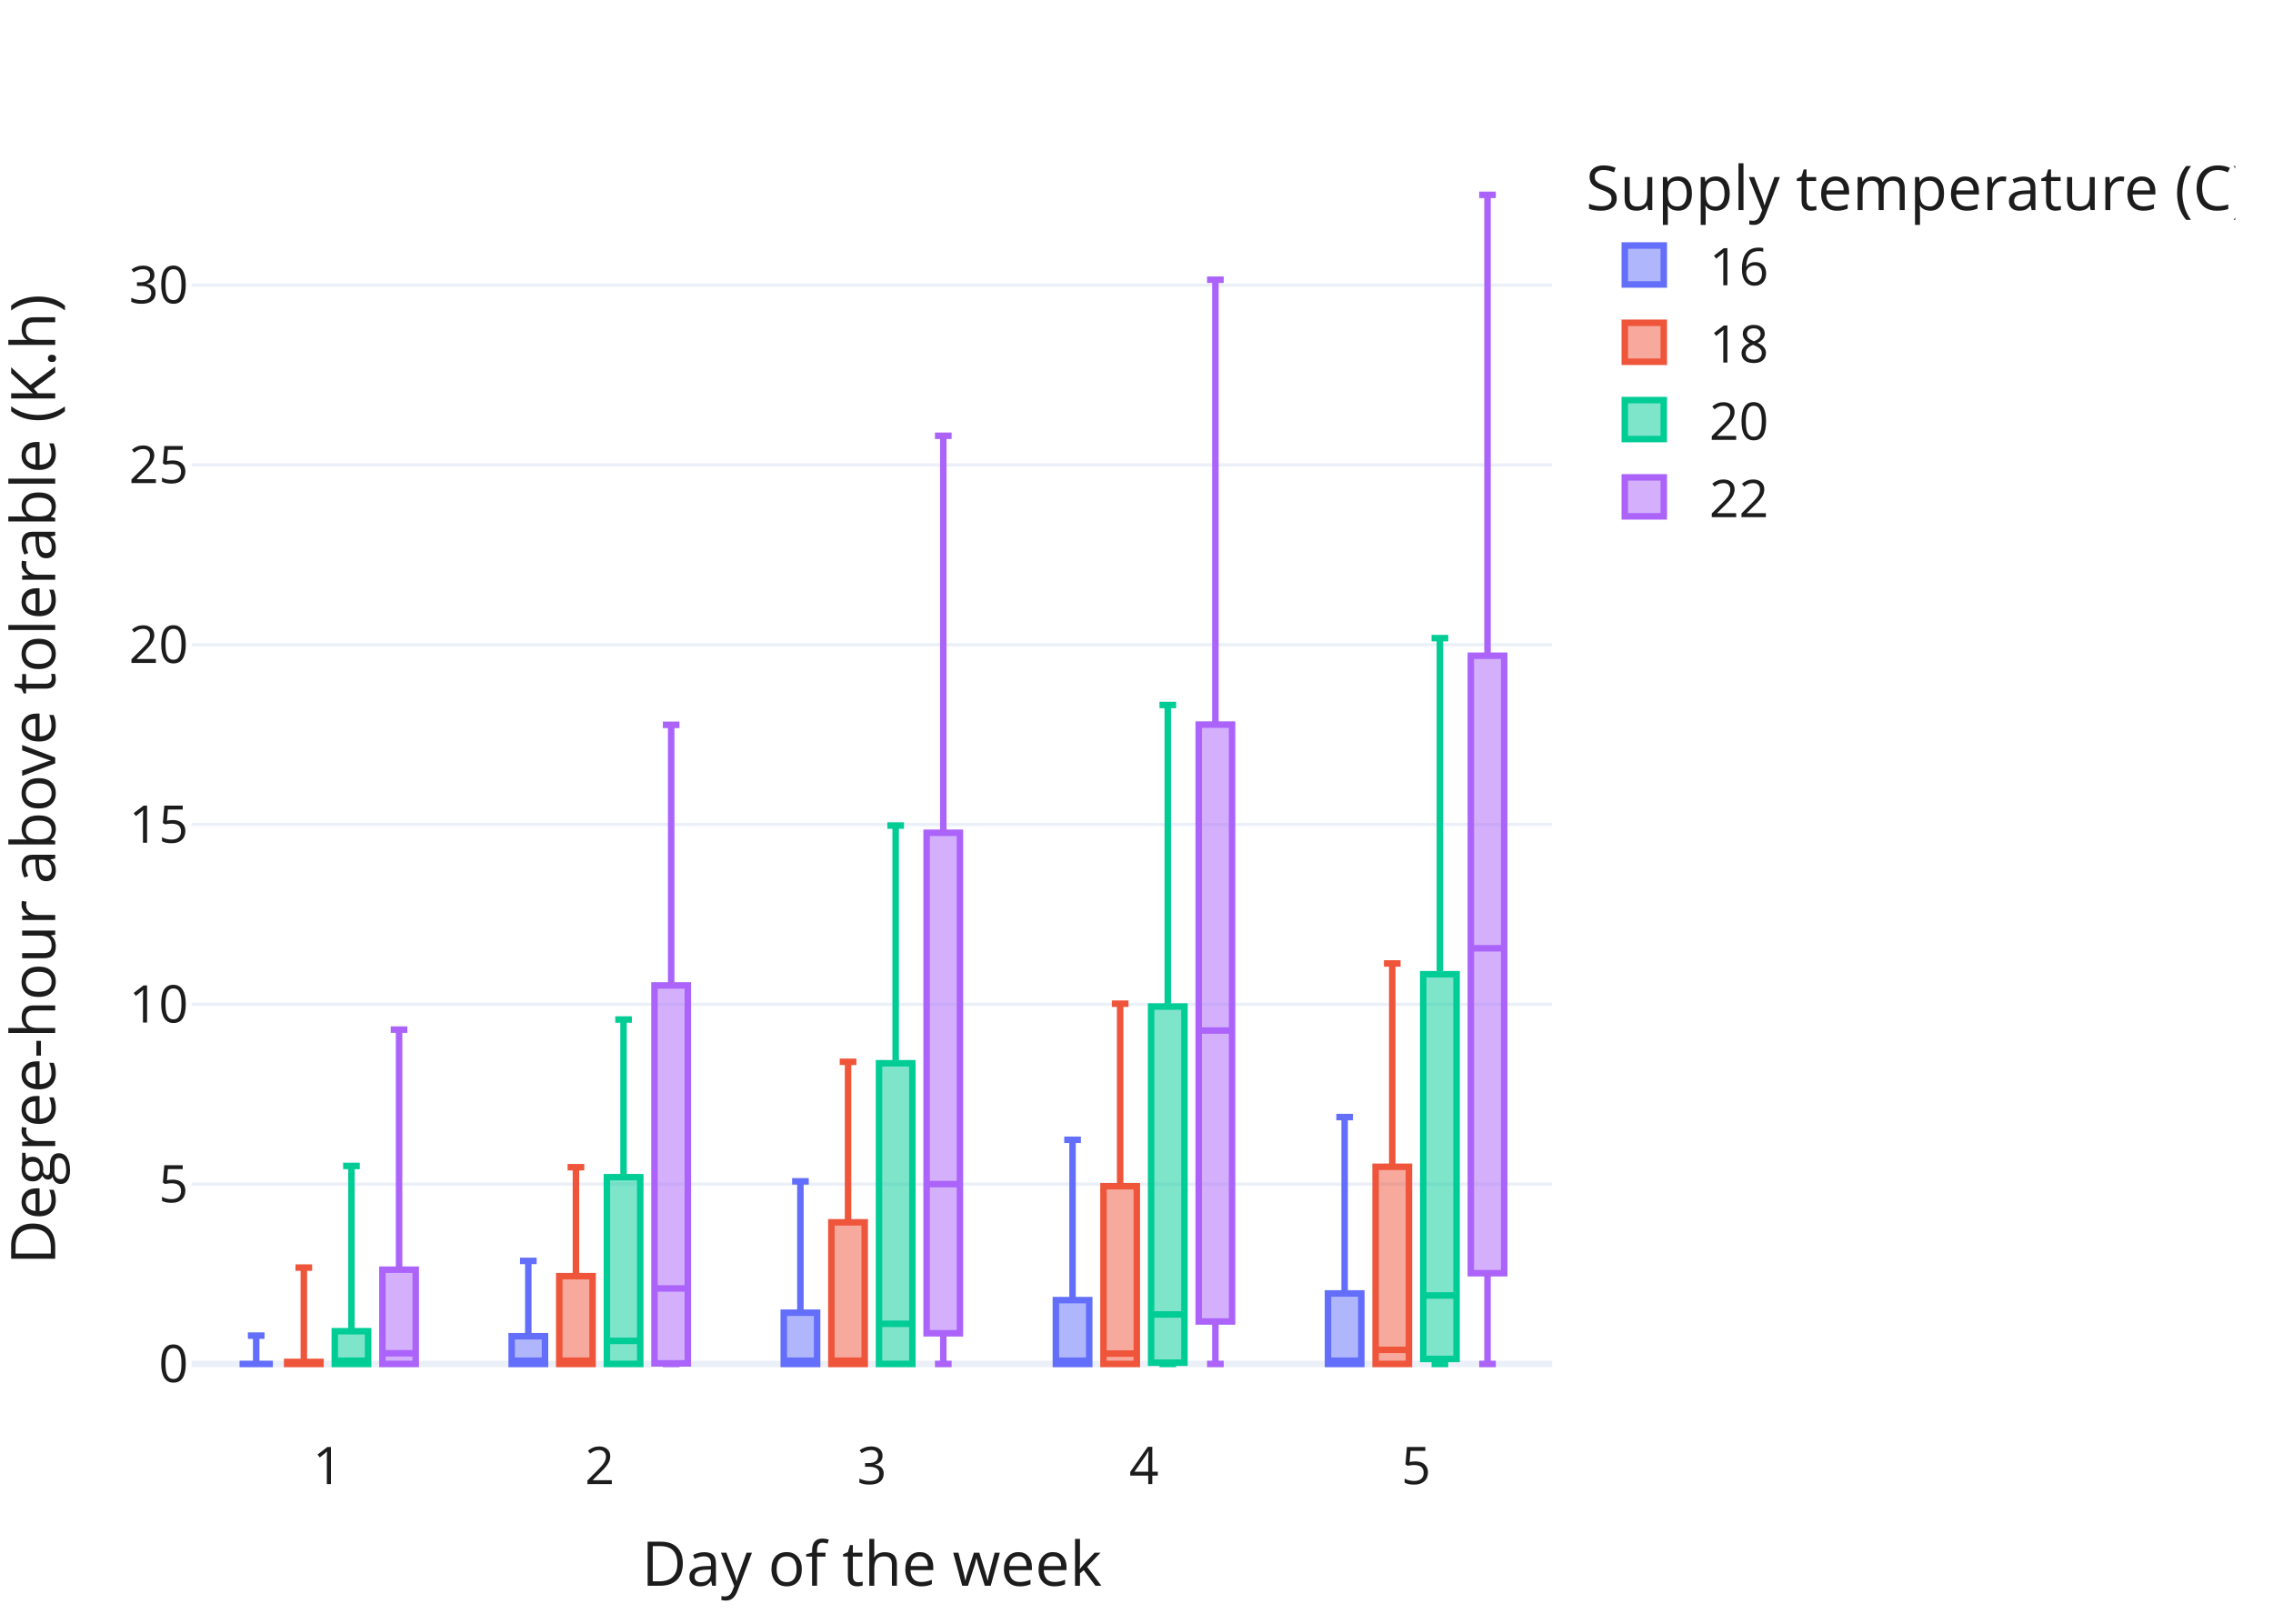
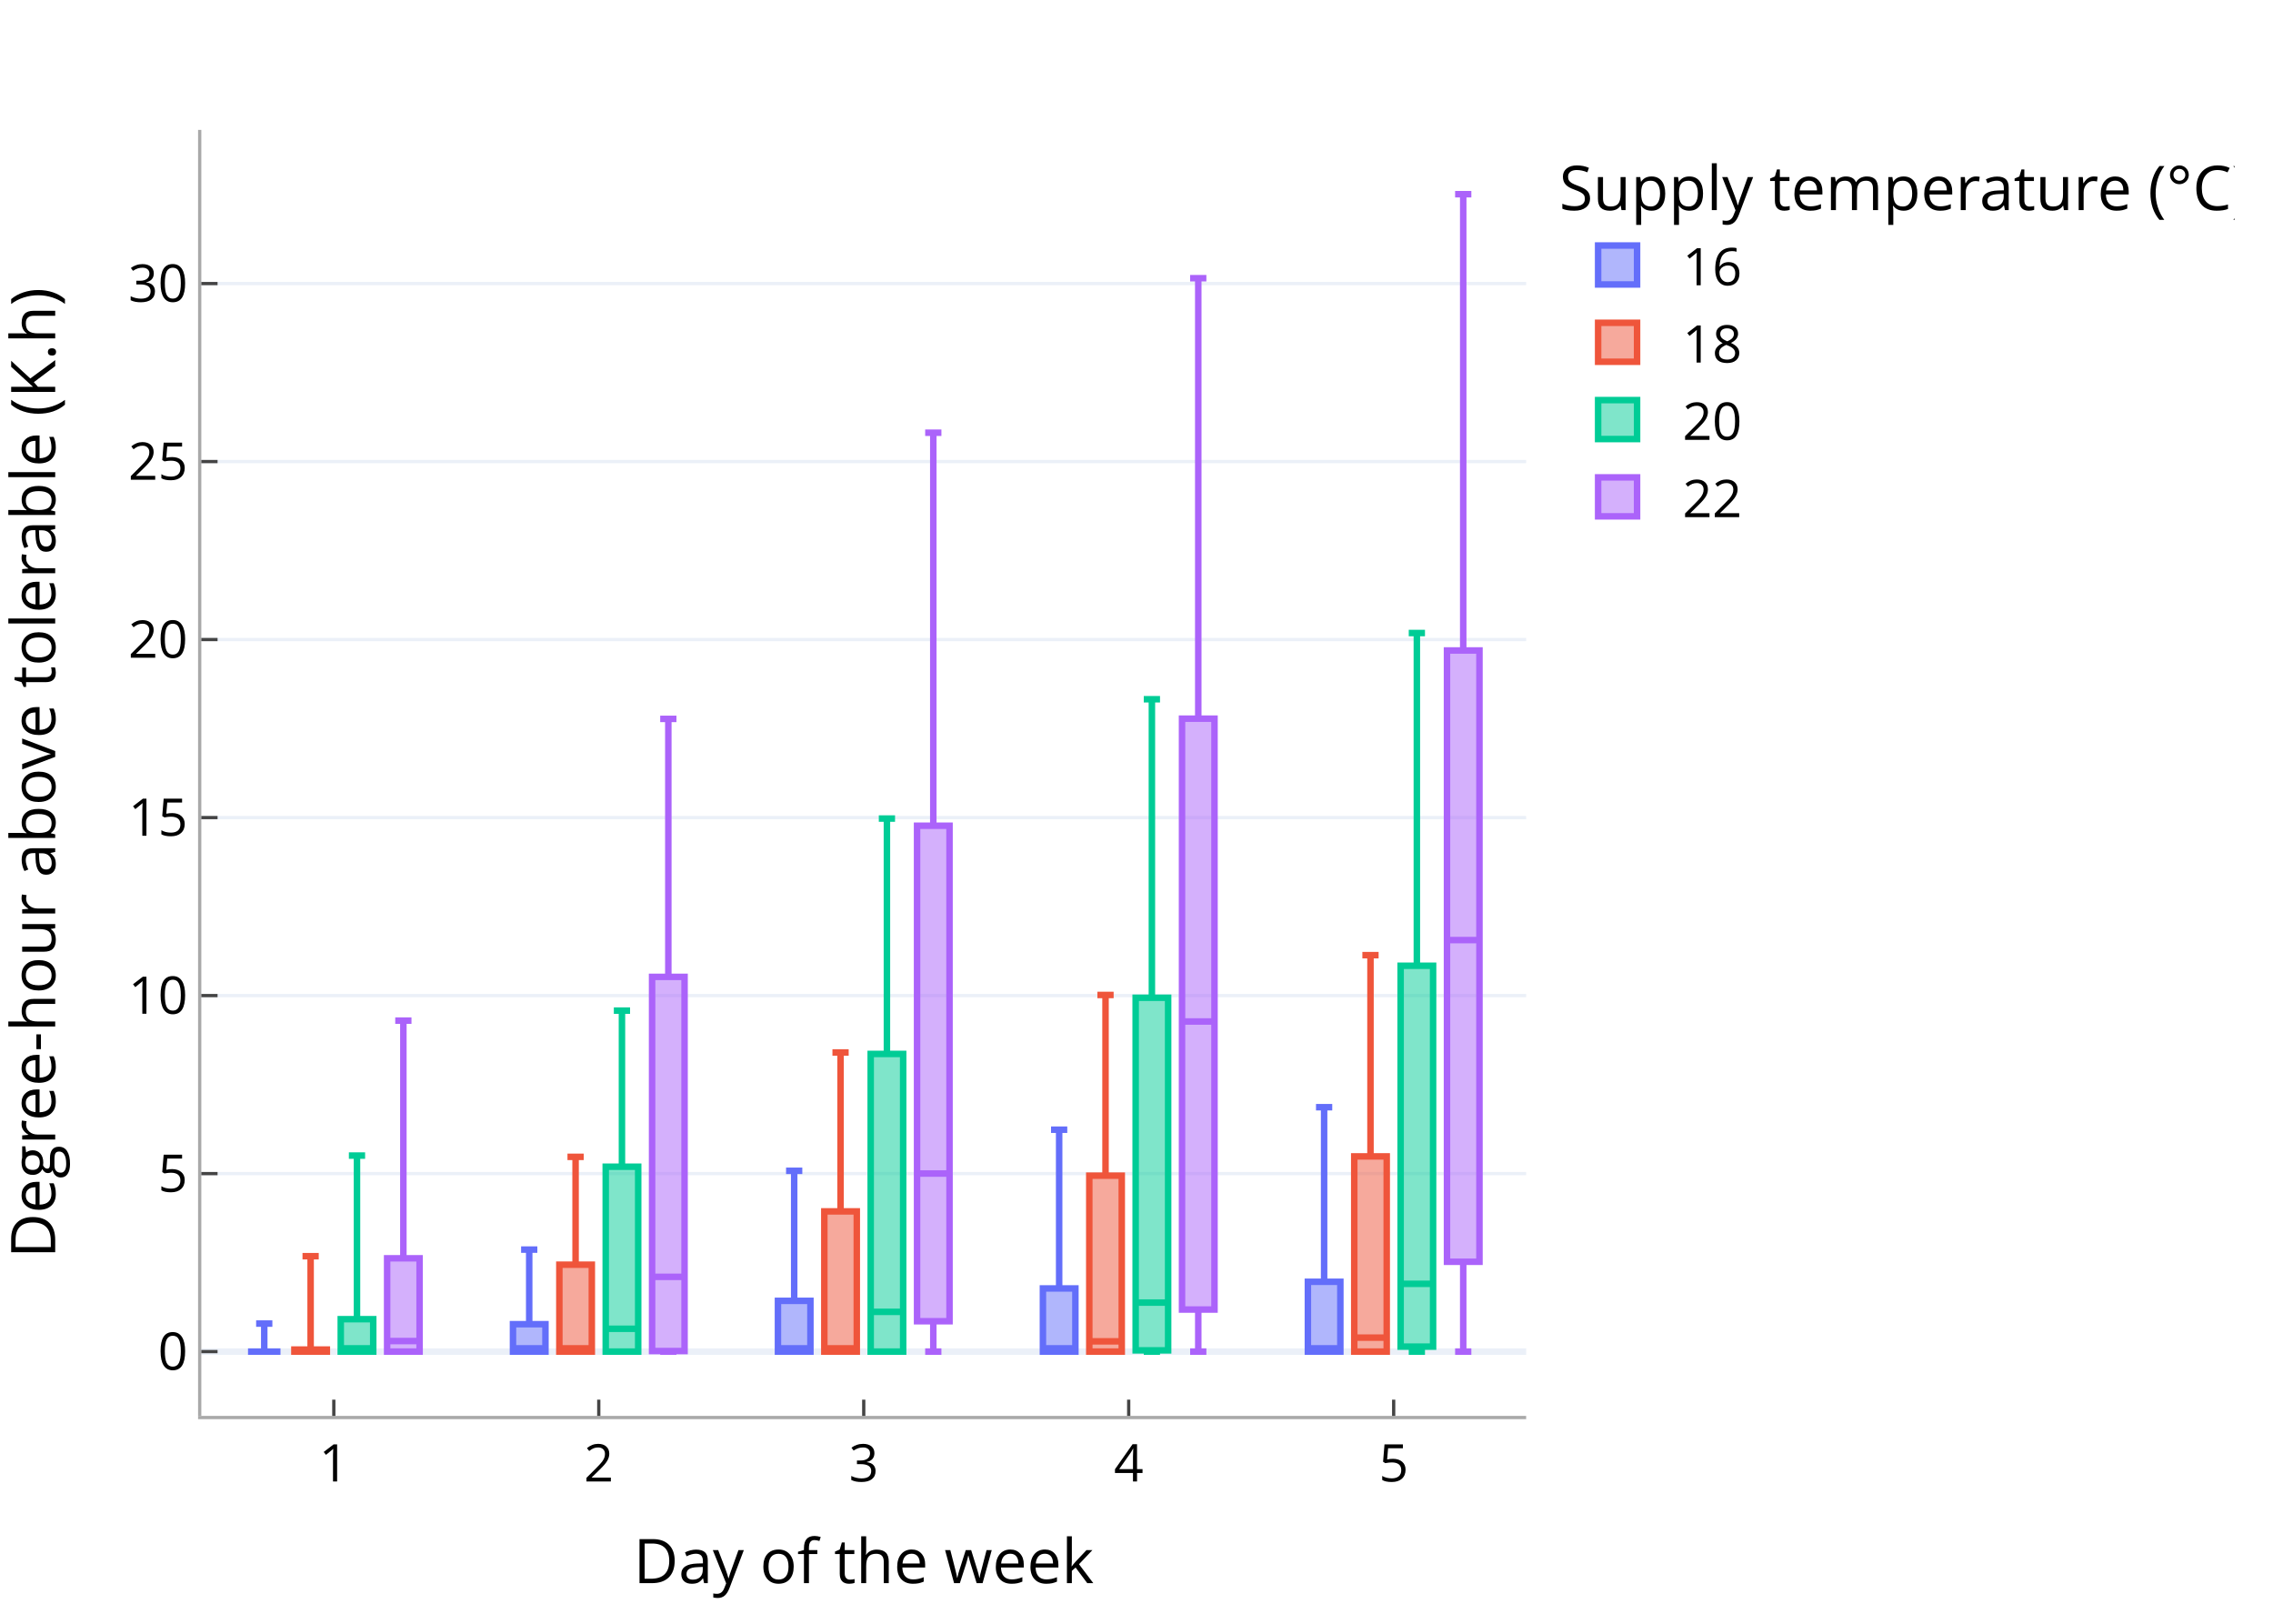
<svg xmlns="http://www.w3.org/2000/svg" class="main-svg" width="700" height="500" style="" viewBox="0 0 700 500">
  <rect x="0" y="0" width="700" height="500" style="fill: rgb(255, 255, 255); fill-opacity: 1;" />
-   <defs id="defs-55d52f">
+   <defs id="defs-8dd15c">
    <g class="clips">
-       <clipPath id="clip55d52fxyplot" class="plotclip">
-         <rect width="419" height="400" />
-       </clipPath>
-       <clipPath class="axesclip" id="clip55d52fx">
-         <rect x="59" y="0" width="419" height="500" />
-       </clipPath>
-       <clipPath class="axesclip" id="clip55d52fy">
-         <rect x="0" y="40" width="700" height="400" />
-       </clipPath>
-       <clipPath class="axesclip" id="clip55d52fxy">
-         <rect x="59" y="40" width="419" height="400" />
+       <clipPath id="clip8dd15cxyplot" class="plotclip">
+         <rect width="408" height="396" />
+       </clipPath>
+       <clipPath class="axesclip" id="clip8dd15cx">
+         <rect x="62" y="0" width="408" height="500" />
+       </clipPath>
+       <clipPath class="axesclip" id="clip8dd15cy">
+         <rect x="0" y="40" width="700" height="396" />
+       </clipPath>
+       <clipPath class="axesclip" id="clip8dd15cxy">
+         <rect x="62" y="40" width="408" height="396" />
      </clipPath>
    </g>
    <g class="gradients" />
    <g class="patterns" />
  </defs>
  <g class="bglayer" />
  <g class="layer-below">
    <g class="imagelayer" />
    <g class="shapelayer" />
  </g>
  <g class="cartesianlayer">
    <g class="subplot xy">
      <g class="layer-subplot">
        <g class="shapelayer" />
        <g class="imagelayer" />
      </g>
+       <g class="minor-gridlayer">
+         <g class="x" />
+         <g class="y" />
+       </g>
      <g class="gridlayer">
        <g class="x" />
        <g class="y">
-           <path class="ygrid crisp" transform="translate(0,364.63)" d="M59,0h419" style="stroke: rgb(235, 240, 248); stroke-opacity: 1; stroke-width: 1px;" />
-           <path class="ygrid crisp" transform="translate(0,309.26)" d="M59,0h419" style="stroke: rgb(235, 240, 248); stroke-opacity: 1; stroke-width: 1px;" />
-           <path class="ygrid crisp" transform="translate(0,253.9)" d="M59,0h419" style="stroke: rgb(235, 240, 248); stroke-opacity: 1; stroke-width: 1px;" />
-           <path class="ygrid crisp" transform="translate(0,198.53)" d="M59,0h419" style="stroke: rgb(235, 240, 248); stroke-opacity: 1; stroke-width: 1px;" />
-           <path class="ygrid crisp" transform="translate(0,143.16)" d="M59,0h419" style="stroke: rgb(235, 240, 248); stroke-opacity: 1; stroke-width: 1px;" />
-           <path class="ygrid crisp" transform="translate(0,87.79)" d="M59,0h419" style="stroke: rgb(235, 240, 248); stroke-opacity: 1; stroke-width: 1px;" />
+           <path class="ygrid crisp" transform="translate(0,361.39)" d="M62,0h408" style="stroke: rgb(235, 240, 248); stroke-opacity: 1; stroke-width: 1px;" />
+           <path class="ygrid crisp" transform="translate(0,306.57)" d="M62,0h408" style="stroke: rgb(235, 240, 248); stroke-opacity: 1; stroke-width: 1px;" />
+           <path class="ygrid crisp" transform="translate(0,251.76)" d="M62,0h408" style="stroke: rgb(235, 240, 248); stroke-opacity: 1; stroke-width: 1px;" />
+           <path class="ygrid crisp" transform="translate(0,196.94)" d="M62,0h408" style="stroke: rgb(235, 240, 248); stroke-opacity: 1; stroke-width: 1px;" />
+           <path class="ygrid crisp" transform="translate(0,142.13)" d="M62,0h408" style="stroke: rgb(235, 240, 248); stroke-opacity: 1; stroke-width: 1px;" />
+           <path class="ygrid crisp" transform="translate(0,87.32)" d="M62,0h408" style="stroke: rgb(235, 240, 248); stroke-opacity: 1; stroke-width: 1px;" />
        </g>
      </g>
      <g class="zerolinelayer">
-         <path class="yzl zl crisp" transform="translate(0,420)" d="M59,0h419" style="stroke: rgb(235, 240, 248); stroke-opacity: 1; stroke-width: 2px;" />
+         <path class="yzl zl crisp" transform="translate(0,416.2)" d="M62,0h408" style="stroke: rgb(235, 240, 248); stroke-opacity: 1; stroke-width: 2px;" />
      </g>
      <path class="xlines-below" />
      <path class="ylines-below" />
      <g class="overlines-below" />
      <g class="xaxislayer-below" />
      <g class="yaxislayer-below" />
      <g class="overaxes-below" />
-       <g class="plot" transform="translate(59,40)" clip-path="url(#clip55d52fxyplot)">
+       <g class="plot" transform="translate(62,40)" clip-path="url(#clip8dd15cxyplot)">
        <g class="boxlayer mlayer">
          <g class="trace boxes" style="opacity: 1;">
-             <path class="box" d="M14.77,380H25.04M14.77,380H25.04V380H14.77ZM19.9,380V380M19.9,380V371.28M17.34,380H22.47M17.34,371.28H22.47" style="vector-effect: non-scaling-stroke; stroke-width: 2px; stroke: rgb(99, 110, 250); stroke-opacity: 1; fill: rgb(99, 110, 250); fill-opacity: 0.5;" />
-             <path class="box" d="M98.57,379H108.84M98.57,380H108.84V371.47H98.57ZM103.7,380V380M103.7,371.47V348.27M101.14,380H106.27M101.14,348.27H106.27" style="vector-effect: non-scaling-stroke; stroke-width: 2px; stroke: rgb(99, 110, 250); stroke-opacity: 1; fill: rgb(99, 110, 250); fill-opacity: 0.5;" />
-             <path class="box" d="M182.37,379H192.64M182.37,380H192.64V364.22H182.37ZM187.5,380V380M187.5,364.22V323.77M184.94,380H190.07M184.94,323.77H190.07" style="vector-effect: non-scaling-stroke; stroke-width: 2px; stroke: rgb(99, 110, 250); stroke-opacity: 1; fill: rgb(99, 110, 250); fill-opacity: 0.5;" />
-             <path class="box" d="M266.17,379H276.44M266.17,380H276.44V360.35H266.17ZM271.3,380V380M271.3,360.35V310.98M268.74,380H273.87M268.74,310.98H273.87" style="vector-effect: non-scaling-stroke; stroke-width: 2px; stroke: rgb(99, 110, 250); stroke-opacity: 1; fill: rgb(99, 110, 250); fill-opacity: 0.5;" />
-             <path class="box" d="M349.97,379H360.24M349.97,380H360.24V358.29H349.97ZM355.1,380V380M355.1,358.29V303.98M352.54,380H357.67M352.54,303.98H357.67" style="vector-effect: non-scaling-stroke; stroke-width: 2px; stroke: rgb(99, 110, 250); stroke-opacity: 1; fill: rgb(99, 110, 250); fill-opacity: 0.5;" />
-           </g>
-           <g class="trace boxes" style="opacity: 1;">
-             <path class="box" d="M29.43,380H39.7M29.43,380H39.7V379.37H29.43ZM34.57,380V380M34.57,379.37V350.33M32,380H37.13M32,350.33H37.13" style="vector-effect: non-scaling-stroke; stroke-width: 2px; stroke: rgb(239, 85, 59); stroke-opacity: 1; fill: rgb(239, 85, 59); fill-opacity: 0.5;" />
-             <path class="box" d="M113.23,379H123.5M113.23,380H123.5V352.97H113.23ZM118.37,380V380M118.37,352.97V319.42M115.8,380H120.93M115.8,319.42H120.93" style="vector-effect: non-scaling-stroke; stroke-width: 2px; stroke: rgb(239, 85, 59); stroke-opacity: 1; fill: rgb(239, 85, 59); fill-opacity: 0.5;" />
-             <path class="box" d="M197.03,379H207.3M197.03,380H207.3V336.39H197.03ZM202.17,380V380M202.17,336.39V286.96M199.6,380H204.73M199.6,286.96H204.73" style="vector-effect: non-scaling-stroke; stroke-width: 2px; stroke: rgb(239, 85, 59); stroke-opacity: 1; fill: rgb(239, 85, 59); fill-opacity: 0.5;" />
-             <path class="box" d="M280.83,376.81H291.1M280.83,380H291.1V325.27H280.83ZM285.97,380V380M285.97,325.27V269.07M283.4,380H288.53M283.4,269.07H288.53" style="vector-effect: non-scaling-stroke; stroke-width: 2px; stroke: rgb(239, 85, 59); stroke-opacity: 1; fill: rgb(239, 85, 59); fill-opacity: 0.5;" />
-             <path class="box" d="M364.63,375.66H374.9M364.63,380H374.9V319.29H364.63ZM369.77,380V380M369.77,319.29V256.68M367.2,380H372.33M367.2,256.68H372.33" style="vector-effect: non-scaling-stroke; stroke-width: 2px; stroke: rgb(239, 85, 59); stroke-opacity: 1; fill: rgb(239, 85, 59); fill-opacity: 0.5;" />
-           </g>
-           <g class="trace boxes" style="opacity: 1;">
-             <path class="box" d="M44.1,379H54.37M44.1,380H54.37V369.92H44.1ZM49.23,380V380M49.23,369.92V319.03M46.67,380H51.8M46.67,319.03H51.8" style="vector-effect: non-scaling-stroke; stroke-width: 2px; stroke: rgb(0, 204, 150); stroke-opacity: 1; fill: rgb(0, 204, 150); fill-opacity: 0.5;" />
-             <path class="box" d="M127.9,372.9H138.17M127.9,380H138.17V322.49H127.9ZM133.03,380V380M133.03,322.49V273.94M130.47,380H135.6M130.47,273.94H135.6" style="vector-effect: non-scaling-stroke; stroke-width: 2px; stroke: rgb(0, 204, 150); stroke-opacity: 1; fill: rgb(0, 204, 150); fill-opacity: 0.5;" />
-             <path class="box" d="M211.7,367.64H221.97M211.7,380H221.97V287.41H211.7ZM216.83,380V380M216.83,287.41V214.21M214.27,380H219.4M214.27,214.21H219.4" style="vector-effect: non-scaling-stroke; stroke-width: 2px; stroke: rgb(0, 204, 150); stroke-opacity: 1; fill: rgb(0, 204, 150); fill-opacity: 0.5;" />
-             <path class="box" d="M295.5,364.76H305.77M295.5,379.62H305.77V269.94H295.5ZM300.63,379.62V380M300.63,269.94V177.09M298.07,380H303.2M298.07,177.09H303.2" style="vector-effect: non-scaling-stroke; stroke-width: 2px; stroke: rgb(0, 204, 150); stroke-opacity: 1; fill: rgb(0, 204, 150); fill-opacity: 0.5;" />
-             <path class="box" d="M379.3,358.92H389.57M379.3,378.46H389.57V259.99H379.3ZM384.43,378.46V380M384.43,259.99V156.5M381.87,380H387M381.87,156.5H387" style="vector-effect: non-scaling-stroke; stroke-width: 2px; stroke: rgb(0, 204, 150); stroke-opacity: 1; fill: rgb(0, 204, 150); fill-opacity: 0.5;" />
-           </g>
-           <g class="trace boxes" style="opacity: 1;">
-             <path class="box" d="M58.76,376.72H69.03M58.76,380H69.03V350.98H58.76ZM63.9,380V380M63.9,350.98V277.05M61.33,380H66.46M61.33,277.05H66.46" style="vector-effect: non-scaling-stroke; stroke-width: 2px; stroke: rgb(171, 99, 250); stroke-opacity: 1; fill: rgb(171, 99, 250); fill-opacity: 0.5;" />
-             <path class="box" d="M142.56,356.75H152.83M142.56,379.83H152.83V263.45H142.56ZM147.7,379.83V380M147.7,263.45V183.2M145.13,380H150.26M145.13,183.2H150.26" style="vector-effect: non-scaling-stroke; stroke-width: 2px; stroke: rgb(171, 99, 250); stroke-opacity: 1; fill: rgb(171, 99, 250); fill-opacity: 0.5;" />
-             <path class="box" d="M226.36,324.62H236.63M226.36,370.56H236.63V216.44H226.36ZM231.5,370.56V380M231.5,216.44V94.19M228.93,380H234.06M228.93,94.19H234.06" style="vector-effect: non-scaling-stroke; stroke-width: 2px; stroke: rgb(171, 99, 250); stroke-opacity: 1; fill: rgb(171, 99, 250); fill-opacity: 0.5;" />
-             <path class="box" d="M310.16,277.33H320.43M310.16,366.92H320.43V183.13H310.16ZM315.3,366.92V380M315.3,183.13V46.13M312.73,380H317.86M312.73,46.13H317.86" style="vector-effect: non-scaling-stroke; stroke-width: 2px; stroke: rgb(171, 99, 250); stroke-opacity: 1; fill: rgb(171, 99, 250); fill-opacity: 0.5;" />
-             <path class="box" d="M393.96,252H404.23M393.96,352.06H404.23V161.92H393.96ZM399.1,352.06V380M399.1,161.92V20M396.53,380H401.66M396.53,20H401.66" style="vector-effect: non-scaling-stroke; stroke-width: 2px; stroke: rgb(171, 99, 250); stroke-opacity: 1; fill: rgb(171, 99, 250); fill-opacity: 0.5;" />
+             <path class="box" d="M14.38,376.2H24.38M14.38,376.2H24.38V376.2H14.38ZM19.38,376.2V376.2M19.38,376.2V367.57M16.88,376.2H21.88M16.88,367.57H21.88" style="vector-effect: non-scaling-stroke; stroke-width: 2px; stroke: rgb(99, 110, 250); stroke-opacity: 1; fill: rgb(99, 110, 250); fill-opacity: 0.5;" />
+             <path class="box" d="M95.98,375.2H105.98M95.98,376.2H105.98V367.76H95.98ZM100.98,376.2V376.2M100.98,367.76V344.79M98.48,376.2H103.48M98.48,344.79H103.48" style="vector-effect: non-scaling-stroke; stroke-width: 2px; stroke: rgb(99, 110, 250); stroke-opacity: 1; fill: rgb(99, 110, 250); fill-opacity: 0.5;" />
+             <path class="box" d="M177.58,375.2H187.58M177.58,376.2H187.58V360.57H177.58ZM182.58,376.2V376.2M182.58,360.57V320.53M180.08,376.2H185.08M180.08,320.53H185.08" style="vector-effect: non-scaling-stroke; stroke-width: 2px; stroke: rgb(99, 110, 250); stroke-opacity: 1; fill: rgb(99, 110, 250); fill-opacity: 0.5;" />
+             <path class="box" d="M259.18,375.2H269.18M259.18,376.2H269.18V356.75H259.18ZM264.18,376.2V376.2M264.18,356.75V307.87M261.68,376.2H266.68M261.68,307.87H266.68" style="vector-effect: non-scaling-stroke; stroke-width: 2px; stroke: rgb(99, 110, 250); stroke-opacity: 1; fill: rgb(99, 110, 250); fill-opacity: 0.5;" />
+             <path class="box" d="M340.78,375.2H350.78M340.78,376.2H350.78V354.7H340.78ZM345.78,376.2V376.2M345.78,354.7V300.94M343.28,376.2H348.28M343.28,300.94H348.28" style="vector-effect: non-scaling-stroke; stroke-width: 2px; stroke: rgb(99, 110, 250); stroke-opacity: 1; fill: rgb(99, 110, 250); fill-opacity: 0.5;" />
+           </g>
+           <g class="trace boxes" style="opacity: 1;">
+             <path class="box" d="M28.66,376.2H38.66M28.66,376.2H38.66V375.57H28.66ZM33.66,376.2V376.2M33.66,375.57V346.82M31.16,376.2H36.16M31.16,346.82H36.16" style="vector-effect: non-scaling-stroke; stroke-width: 2px; stroke: rgb(239, 85, 59); stroke-opacity: 1; fill: rgb(239, 85, 59); fill-opacity: 0.5;" />
+             <path class="box" d="M110.26,375.2H120.26M110.26,376.2H120.26V349.44H110.26ZM115.26,376.2V376.2M115.26,349.44V316.23M112.76,376.2H117.76M112.76,316.23H117.76" style="vector-effect: non-scaling-stroke; stroke-width: 2px; stroke: rgb(239, 85, 59); stroke-opacity: 1; fill: rgb(239, 85, 59); fill-opacity: 0.5;" />
+             <path class="box" d="M191.86,375.2H201.86M191.86,376.2H201.86V333.02H191.86ZM196.86,376.2V376.2M196.86,333.02V284.09M194.36,376.2H199.36M194.36,284.09H199.36" style="vector-effect: non-scaling-stroke; stroke-width: 2px; stroke: rgb(239, 85, 59); stroke-opacity: 1; fill: rgb(239, 85, 59); fill-opacity: 0.5;" />
+             <path class="box" d="M273.46,373.04H283.46M273.46,376.2H283.46V322.02H273.46ZM278.46,376.2V376.2M278.46,322.02V266.38M275.96,376.2H280.96M275.96,266.38H280.96" style="vector-effect: non-scaling-stroke; stroke-width: 2px; stroke: rgb(239, 85, 59); stroke-opacity: 1; fill: rgb(239, 85, 59); fill-opacity: 0.5;" />
+             <path class="box" d="M355.06,371.9H365.06M355.06,376.2H365.06V316.09H355.06ZM360.06,376.2V376.2M360.06,316.09V254.12M357.56,376.2H362.56M357.56,254.12H362.56" style="vector-effect: non-scaling-stroke; stroke-width: 2px; stroke: rgb(239, 85, 59); stroke-opacity: 1; fill: rgb(239, 85, 59); fill-opacity: 0.5;" />
+           </g>
+           <g class="trace boxes" style="opacity: 1;">
+             <path class="box" d="M42.94,375.2H52.94M42.94,376.2H52.94V366.22H42.94ZM47.94,376.2V376.2M47.94,366.22V315.84M45.44,376.2H50.44M45.44,315.84H50.44" style="vector-effect: non-scaling-stroke; stroke-width: 2px; stroke: rgb(0, 204, 150); stroke-opacity: 1; fill: rgb(0, 204, 150); fill-opacity: 0.5;" />
+             <path class="box" d="M124.54,369.17H134.54M124.54,376.2H134.54V319.27H124.54ZM129.54,376.2V376.2M129.54,319.27V271.2M127.04,376.2H132.04M127.04,271.2H132.04" style="vector-effect: non-scaling-stroke; stroke-width: 2px; stroke: rgb(0, 204, 150); stroke-opacity: 1; fill: rgb(0, 204, 150); fill-opacity: 0.5;" />
+             <path class="box" d="M206.14,363.96H216.14M206.14,376.2H216.14V284.54H206.14ZM211.14,376.2V376.2M211.14,284.54V212.06M208.64,376.2H213.64M208.64,212.06H213.64" style="vector-effect: non-scaling-stroke; stroke-width: 2px; stroke: rgb(0, 204, 150); stroke-opacity: 1; fill: rgb(0, 204, 150); fill-opacity: 0.5;" />
+             <path class="box" d="M287.74,361.11H297.74M287.74,375.82H297.74V267.24H287.74ZM292.74,375.82V376.2M292.74,267.24V175.32M290.24,376.2H295.24M290.24,175.32H295.24" style="vector-effect: non-scaling-stroke; stroke-width: 2px; stroke: rgb(0, 204, 150); stroke-opacity: 1; fill: rgb(0, 204, 150); fill-opacity: 0.5;" />
+             <path class="box" d="M369.34,355.33H379.34M369.34,374.67H379.34V257.39H369.34ZM374.34,374.67V376.2M374.34,257.39V154.93M371.84,376.2H376.84M371.84,154.93H376.84" style="vector-effect: non-scaling-stroke; stroke-width: 2px; stroke: rgb(0, 204, 150); stroke-opacity: 1; fill: rgb(0, 204, 150); fill-opacity: 0.5;" />
+           </g>
+           <g class="trace boxes" style="opacity: 1;">
+             <path class="box" d="M57.22,372.95H67.22M57.22,376.2H67.22V347.47H57.22ZM62.22,376.2V376.2M62.22,347.47V274.28M59.72,376.2H64.72M59.72,274.28H64.72" style="vector-effect: non-scaling-stroke; stroke-width: 2px; stroke: rgb(171, 99, 250); stroke-opacity: 1; fill: rgb(171, 99, 250); fill-opacity: 0.5;" />
+             <path class="box" d="M138.82,353.18H148.82M138.82,376.03H148.82V260.81H138.82ZM143.82,376.03V376.2M143.82,260.81V181.37M141.32,376.2H146.32M141.32,181.37H146.32" style="vector-effect: non-scaling-stroke; stroke-width: 2px; stroke: rgb(171, 99, 250); stroke-opacity: 1; fill: rgb(171, 99, 250); fill-opacity: 0.5;" />
+             <path class="box" d="M220.42,321.37H230.42M220.42,366.85H230.42V214.27H220.42ZM225.42,366.85V376.2M225.42,214.27V93.25M222.92,376.2H227.92M222.92,93.25H227.92" style="vector-effect: non-scaling-stroke; stroke-width: 2px; stroke: rgb(171, 99, 250); stroke-opacity: 1; fill: rgb(171, 99, 250); fill-opacity: 0.5;" />
+             <path class="box" d="M302.02,274.55H312.02M302.02,363.25H312.02V181.3H302.02ZM307.02,363.25V376.2M307.02,181.3V45.67M304.52,376.2H309.52M304.52,45.67H309.52" style="vector-effect: non-scaling-stroke; stroke-width: 2px; stroke: rgb(171, 99, 250); stroke-opacity: 1; fill: rgb(171, 99, 250); fill-opacity: 0.5;" />
+             <path class="box" d="M383.62,249.48H393.62M383.62,348.54H393.62V160.3H383.62ZM388.62,348.54V376.2M388.62,160.3V19.8M386.12,376.2H391.12M386.12,19.8H391.12" style="vector-effect: non-scaling-stroke; stroke-width: 2px; stroke: rgb(171, 99, 250); stroke-opacity: 1; fill: rgb(171, 99, 250); fill-opacity: 0.5;" />
          </g>
        </g>
      </g>
      <g class="overplot" />
-       <path class="xlines-above crisp" d="M0,0" style="fill: none;" />
-       <path class="ylines-above crisp" d="M0,0" style="fill: none;" />
+       <path class="xlines-above crisp" d="M61,436.5H470" style="fill: none; stroke-width: 1px; stroke: rgb(169, 169, 169); stroke-opacity: 1;" />
+       <path class="ylines-above crisp" d="M61.5,40V436" style="fill: none; stroke-width: 1px; stroke: rgb(169, 169, 169); stroke-opacity: 1;" />
      <g class="overlines-above" />
      <g class="xaxislayer-above">
-         <g class="xtick">
-           <text text-anchor="middle" x="0" y="457" transform="translate(100.9,0)" style="font-family: 'Open Sans', verdana, arial, sans-serif; font-size: 16px; fill: rgb(28, 28, 28); fill-opacity: 1; white-space: pre; opacity: 1;">1</text>
-         </g>
-         <g class="xtick">
-           <text text-anchor="middle" x="0" y="457" style="font-family: 'Open Sans', verdana, arial, sans-serif; font-size: 16px; fill: rgb(28, 28, 28); fill-opacity: 1; white-space: pre; opacity: 1;" transform="translate(184.7,0)">2</text>
-         </g>
-         <g class="xtick">
-           <text text-anchor="middle" x="0" y="457" style="font-family: 'Open Sans', verdana, arial, sans-serif; font-size: 16px; fill: rgb(28, 28, 28); fill-opacity: 1; white-space: pre; opacity: 1;" transform="translate(268.5,0)">3</text>
-         </g>
-         <g class="xtick">
-           <text text-anchor="middle" x="0" y="457" style="font-family: 'Open Sans', verdana, arial, sans-serif; font-size: 16px; fill: rgb(28, 28, 28); fill-opacity: 1; white-space: pre; opacity: 1;" transform="translate(352.3,0)">4</text>
-         </g>
-         <g class="xtick">
-           <text text-anchor="middle" x="0" y="457" style="font-family: 'Open Sans', verdana, arial, sans-serif; font-size: 16px; fill: rgb(28, 28, 28); fill-opacity: 1; white-space: pre; opacity: 1;" transform="translate(436.1,0)">5</text>
+         <path class="xtick ticks crisp" d="M0,436v-5" transform="translate(102.8,0)" style="stroke: rgb(68, 68, 68); stroke-opacity: 1; stroke-width: 1px;" />
+         <path class="xtick ticks crisp" d="M0,436v-5" transform="translate(184.4,0)" style="stroke: rgb(68, 68, 68); stroke-opacity: 1; stroke-width: 1px;" />
+         <path class="xtick ticks crisp" d="M0,436v-5" transform="translate(266,0)" style="stroke: rgb(68, 68, 68); stroke-opacity: 1; stroke-width: 1px;" />
+         <path class="xtick ticks crisp" d="M0,436v-5" transform="translate(347.6,0)" style="stroke: rgb(68, 68, 68); stroke-opacity: 1; stroke-width: 1px;" />
+         <path class="xtick ticks crisp" d="M0,436v-5" transform="translate(429.2,0)" style="stroke: rgb(68, 68, 68); stroke-opacity: 1; stroke-width: 1px;" />
+         <g class="xtick">
+           <text text-anchor="middle" x="0" y="456.2" transform="translate(102.8,0)" style="font-family: 'Open Sans', verdana, arial, sans-serif; font-size: 16px; fill: rgb(0, 0, 0); fill-opacity: 1; white-space: pre; opacity: 1;">1</text>
+         </g>
+         <g class="xtick">
+           <text text-anchor="middle" x="0" y="456.2" style="font-family: 'Open Sans', verdana, arial, sans-serif; font-size: 16px; fill: rgb(0, 0, 0); fill-opacity: 1; white-space: pre; opacity: 1;" transform="translate(184.4,0)">2</text>
+         </g>
+         <g class="xtick">
+           <text text-anchor="middle" x="0" y="456.2" style="font-family: 'Open Sans', verdana, arial, sans-serif; font-size: 16px; fill: rgb(0, 0, 0); fill-opacity: 1; white-space: pre; opacity: 1;" transform="translate(266,0)">3</text>
+         </g>
+         <g class="xtick">
+           <text text-anchor="middle" x="0" y="456.2" style="font-family: 'Open Sans', verdana, arial, sans-serif; font-size: 16px; fill: rgb(0, 0, 0); fill-opacity: 1; white-space: pre; opacity: 1;" transform="translate(347.6,0)">4</text>
+         </g>
+         <g class="xtick">
+           <text text-anchor="middle" x="0" y="456.2" style="font-family: 'Open Sans', verdana, arial, sans-serif; font-size: 16px; fill: rgb(0, 0, 0); fill-opacity: 1; white-space: pre; opacity: 1;" transform="translate(429.2,0)">5</text>
        </g>
      </g>
      <g class="yaxislayer-above">
-         <g class="ytick">
-           <text text-anchor="end" x="58" y="5.6" transform="translate(0,420)" style="font-family: 'Open Sans', verdana, arial, sans-serif; font-size: 16px; fill: rgb(28, 28, 28); fill-opacity: 1; white-space: pre; opacity: 1;">0</text>
-         </g>
-         <g class="ytick">
-           <text text-anchor="end" x="58" y="5.6" style="font-family: 'Open Sans', verdana, arial, sans-serif; font-size: 16px; fill: rgb(28, 28, 28); fill-opacity: 1; white-space: pre; opacity: 1;" transform="translate(0,364.63)">5</text>
-         </g>
-         <g class="ytick">
-           <text text-anchor="end" x="58" y="5.6" style="font-family: 'Open Sans', verdana, arial, sans-serif; font-size: 16px; fill: rgb(28, 28, 28); fill-opacity: 1; white-space: pre; opacity: 1;" transform="translate(0,309.26)">10</text>
-         </g>
-         <g class="ytick">
-           <text text-anchor="end" x="58" y="5.6" style="font-family: 'Open Sans', verdana, arial, sans-serif; font-size: 16px; fill: rgb(28, 28, 28); fill-opacity: 1; white-space: pre; opacity: 1;" transform="translate(0,253.9)">15</text>
-         </g>
-         <g class="ytick">
-           <text text-anchor="end" x="58" y="5.6" style="font-family: 'Open Sans', verdana, arial, sans-serif; font-size: 16px; fill: rgb(28, 28, 28); fill-opacity: 1; white-space: pre; opacity: 1;" transform="translate(0,198.53)">20</text>
-         </g>
-         <g class="ytick">
-           <text text-anchor="end" x="58" y="5.6" style="font-family: 'Open Sans', verdana, arial, sans-serif; font-size: 16px; fill: rgb(28, 28, 28); fill-opacity: 1; white-space: pre; opacity: 1;" transform="translate(0,143.16)">25</text>
-         </g>
-         <g class="ytick">
-           <text text-anchor="end" x="58" y="5.6" style="font-family: 'Open Sans', verdana, arial, sans-serif; font-size: 16px; fill: rgb(28, 28, 28); fill-opacity: 1; white-space: pre; opacity: 1;" transform="translate(0,87.79)">30</text>
+         <path class="ytick ticks crisp" d="M62,0h5" transform="translate(0,416.2)" style="stroke: rgb(68, 68, 68); stroke-opacity: 1; stroke-width: 1px;" />
+         <path class="ytick ticks crisp" d="M62,0h5" transform="translate(0,361.39)" style="stroke: rgb(68, 68, 68); stroke-opacity: 1; stroke-width: 1px;" />
+         <path class="ytick ticks crisp" d="M62,0h5" transform="translate(0,306.57)" style="stroke: rgb(68, 68, 68); stroke-opacity: 1; stroke-width: 1px;" />
+         <path class="ytick ticks crisp" d="M62,0h5" transform="translate(0,251.76)" style="stroke: rgb(68, 68, 68); stroke-opacity: 1; stroke-width: 1px;" />
+         <path class="ytick ticks crisp" d="M62,0h5" transform="translate(0,196.94)" style="stroke: rgb(68, 68, 68); stroke-opacity: 1; stroke-width: 1px;" />
+         <path class="ytick ticks crisp" d="M62,0h5" transform="translate(0,142.13)" style="stroke: rgb(68, 68, 68); stroke-opacity: 1; stroke-width: 1px;" />
+         <path class="ytick ticks crisp" d="M62,0h5" transform="translate(0,87.32)" style="stroke: rgb(68, 68, 68); stroke-opacity: 1; stroke-width: 1px;" />
+         <g class="ytick">
+           <text text-anchor="end" x="57.8" y="5.6" transform="translate(0,416.2)" style="font-family: 'Open Sans', verdana, arial, sans-serif; font-size: 16px; fill: rgb(0, 0, 0); fill-opacity: 1; white-space: pre; opacity: 1;">0</text>
+         </g>
+         <g class="ytick">
+           <text text-anchor="end" x="57.8" y="5.6" style="font-family: 'Open Sans', verdana, arial, sans-serif; font-size: 16px; fill: rgb(0, 0, 0); fill-opacity: 1; white-space: pre; opacity: 1;" transform="translate(0,361.39)">5</text>
+         </g>
+         <g class="ytick">
+           <text text-anchor="end" x="57.8" y="5.6" style="font-family: 'Open Sans', verdana, arial, sans-serif; font-size: 16px; fill: rgb(0, 0, 0); fill-opacity: 1; white-space: pre; opacity: 1;" transform="translate(0,306.57)">10</text>
+         </g>
+         <g class="ytick">
+           <text text-anchor="end" x="57.8" y="5.6" style="font-family: 'Open Sans', verdana, arial, sans-serif; font-size: 16px; fill: rgb(0, 0, 0); fill-opacity: 1; white-space: pre; opacity: 1;" transform="translate(0,251.76)">15</text>
+         </g>
+         <g class="ytick">
+           <text text-anchor="end" x="57.8" y="5.6" style="font-family: 'Open Sans', verdana, arial, sans-serif; font-size: 16px; fill: rgb(0, 0, 0); fill-opacity: 1; white-space: pre; opacity: 1;" transform="translate(0,196.94)">20</text>
+         </g>
+         <g class="ytick">
+           <text text-anchor="end" x="57.8" y="5.6" style="font-family: 'Open Sans', verdana, arial, sans-serif; font-size: 16px; fill: rgb(0, 0, 0); fill-opacity: 1; white-space: pre; opacity: 1;" transform="translate(0,142.13)">25</text>
+         </g>
+         <g class="ytick">
+           <text text-anchor="end" x="57.8" y="5.6" style="font-family: 'Open Sans', verdana, arial, sans-serif; font-size: 16px; fill: rgb(0, 0, 0); fill-opacity: 1; white-space: pre; opacity: 1;" transform="translate(0,87.32)">30</text>
        </g>
      </g>
      <g class="overaxes-above" />
    </g>
  </g>
  <g class="polarlayer" />
  <g class="smithlayer" />
  <g class="ternarylayer" />
  <g class="geolayer" />
  <g class="funnelarealayer" />
  <g class="pielayer" />
  <g class="iciclelayer" />
  <g class="treemaplayer" />
  <g class="sunburstlayer" />
  <g class="glimages" />
-   <defs id="topdefs-55d52f">
+   <defs id="topdefs-8dd15c">
    <g class="clips" />
-     <clipPath id="legend55d52f">
-       <rect width="202" height="130" x="0" y="0" />
+     <clipPath id="legend8dd15c">
+       <rect width="210" height="130" x="0" y="0" />
    </clipPath>
  </defs>
  <g class="layer-above">
    <g class="imagelayer" />
    <g class="shapelayer" />
  </g>
  <g class="infolayer">
-     <g class="legend" pointer-events="all" transform="translate(486.38,40)">
-       <rect class="bg" shape-rendering="crispEdges" style="stroke: rgb(68, 68, 68); stroke-opacity: 1; fill: rgb(255, 255, 255); fill-opacity: 1; stroke-width: 0px;" width="202" height="130" x="0" y="0" />
-       <g class="scrollbox" transform="" clip-path="url(#legend55d52f)">
-         <text class="legendtitletext" text-anchor="start" x="2" y="24.7" style="font-family: 'Open Sans', verdana, arial, sans-serif; font-size: 19px; fill: rgb(28, 28, 28); fill-opacity: 1; white-space: pre;">Supply temperature (C)</text>
+     <g class="legend" pointer-events="all" transform="translate(478.16,40)">
+       <rect class="bg" shape-rendering="crispEdges" style="stroke: rgb(68, 68, 68); stroke-opacity: 1; fill: rgb(255, 255, 255); fill-opacity: 1; stroke-width: 0px;" width="210" height="130" x="0" y="0" />
+       <g class="scrollbox" transform="" clip-path="url(#legend8dd15c)">
+         <text class="legendtitletext" text-anchor="start" x="2" y="24.7" style="font-family: 'Open Sans', verdana, arial, sans-serif; font-size: 19px; fill: rgb(0, 0, 0); fill-opacity: 1; white-space: pre;">Supply temperature (°C)</text>
        <g class="groups" transform="">
          <g class="traces" transform="translate(0,41.6)" style="opacity: 1;">
-             <text class="legendtext" text-anchor="start" x="40" y="6.24" style="font-family: 'Open Sans', verdana, arial, sans-serif; font-size: 16px; fill: rgb(28, 28, 28); fill-opacity: 1; white-space: pre;">16</text>
+             <text class="legendtext" text-anchor="start" x="40" y="6.24" style="font-family: 'Open Sans', verdana, arial, sans-serif; font-size: 16px; fill: rgb(0, 0, 0); fill-opacity: 1; white-space: pre;">16</text>
            <g class="layers" style="opacity: 1;">
              <g class="legendfill" />
              <g class="legendlines" />
              <g class="legendsymbols">
                <g class="legendpoints">
                  <path class="legendbox" d="M6,6H-6V-6H6Z" transform="translate(20,0)" style="stroke-width: 2px; fill: rgb(99, 110, 250); fill-opacity: 0.5; stroke: rgb(99, 110, 250); stroke-opacity: 1;" />
                </g>
              </g>
            </g>
            <rect class="legendtoggle" x="0" y="-11.9" width="57.906" height="23.8" style="fill: rgb(0, 0, 0); fill-opacity: 0;" />
          </g>
        </g>
        <g class="groups" transform="">
          <g class="traces" transform="translate(0,65.4)" style="opacity: 1;">
-             <text class="legendtext" text-anchor="start" x="40" y="6.24" style="font-family: 'Open Sans', verdana, arial, sans-serif; font-size: 16px; fill: rgb(28, 28, 28); fill-opacity: 1; white-space: pre;">18</text>
+             <text class="legendtext" text-anchor="start" x="40" y="6.24" style="font-family: 'Open Sans', verdana, arial, sans-serif; font-size: 16px; fill: rgb(0, 0, 0); fill-opacity: 1; white-space: pre;">18</text>
            <g class="layers" style="opacity: 1;">
              <g class="legendfill" />
              <g class="legendlines" />
              <g class="legendsymbols">
                <g class="legendpoints">
                  <path class="legendbox" d="M6,6H-6V-6H6Z" transform="translate(20,0)" style="stroke-width: 2px; fill: rgb(239, 85, 59); fill-opacity: 0.5; stroke: rgb(239, 85, 59); stroke-opacity: 1;" />
                </g>
              </g>
            </g>
            <rect class="legendtoggle" x="0" y="-11.9" width="57.906" height="23.8" style="fill: rgb(0, 0, 0); fill-opacity: 0;" />
          </g>
        </g>
        <g class="groups" transform="">
          <g class="traces" transform="translate(0,89.2)" style="opacity: 1;">
-             <text class="legendtext" text-anchor="start" x="40" y="6.24" style="font-family: 'Open Sans', verdana, arial, sans-serif; font-size: 16px; fill: rgb(28, 28, 28); fill-opacity: 1; white-space: pre;">20</text>
+             <text class="legendtext" text-anchor="start" x="40" y="6.24" style="font-family: 'Open Sans', verdana, arial, sans-serif; font-size: 16px; fill: rgb(0, 0, 0); fill-opacity: 1; white-space: pre;">20</text>
            <g class="layers" style="opacity: 1;">
              <g class="legendfill" />
              <g class="legendlines" />
              <g class="legendsymbols">
                <g class="legendpoints">
                  <path class="legendbox" d="M6,6H-6V-6H6Z" transform="translate(20,0)" style="stroke-width: 2px; fill: rgb(0, 204, 150); fill-opacity: 0.5; stroke: rgb(0, 204, 150); stroke-opacity: 1;" />
                </g>
              </g>
            </g>
            <rect class="legendtoggle" x="0" y="-11.9" width="57.906" height="23.8" style="fill: rgb(0, 0, 0); fill-opacity: 0;" />
          </g>
        </g>
        <g class="groups" transform="">
          <g class="traces" transform="translate(0,113)" style="opacity: 1;">
-             <text class="legendtext" text-anchor="start" x="40" y="6.24" style="font-family: 'Open Sans', verdana, arial, sans-serif; font-size: 16px; fill: rgb(28, 28, 28); fill-opacity: 1; white-space: pre;">22</text>
+             <text class="legendtext" text-anchor="start" x="40" y="6.24" style="font-family: 'Open Sans', verdana, arial, sans-serif; font-size: 16px; fill: rgb(0, 0, 0); fill-opacity: 1; white-space: pre;">22</text>
            <g class="layers" style="opacity: 1;">
              <g class="legendfill" />
              <g class="legendlines" />
              <g class="legendsymbols">
                <g class="legendpoints">
                  <path class="legendbox" d="M6,6H-6V-6H6Z" transform="translate(20,0)" style="stroke-width: 2px; fill: rgb(171, 99, 250); fill-opacity: 0.5; stroke: rgb(171, 99, 250); stroke-opacity: 1;" />
                </g>
              </g>
            </g>
            <rect class="legendtoggle" x="0" y="-11.9" width="57.906" height="23.8" style="fill: rgb(0, 0, 0); fill-opacity: 0;" />
          </g>
        </g>
      </g>
      <rect class="scrollbar" rx="20" ry="3" width="0" height="0" style="fill: rgb(128, 139, 164); fill-opacity: 1;" x="0" y="0" />
    </g>
    <g class="g-gtitle" />
    <g class="g-xtitle">
-       <text class="xtitle" x="268.5" y="488.3" text-anchor="middle" style="font-family: 'Open Sans', verdana, arial, sans-serif; font-size: 19px; fill: rgb(28, 28, 28); opacity: 1; font-weight: normal; white-space: pre;">Day of the week</text>
-     </g>
-     <g class="g-ytitle" transform="translate(5.09668,0)">
-       <text class="ytitle" transform="rotate(-90,11.90313,240)" x="11.903" y="240" text-anchor="middle" style="font-family: 'Open Sans', verdana, arial, sans-serif; font-size: 19px; fill: rgb(28, 28, 28); opacity: 1; font-weight: normal; white-space: pre;">Degree-hour above tolerable (K.h)</text>
+       <text class="xtitle" x="266" y="487.503" text-anchor="middle" style="font-family: 'Open Sans', verdana, arial, sans-serif; font-size: 19px; fill: rgb(0, 0, 0); opacity: 1; font-weight: normal; white-space: pre;">Day of the week</text>
+     </g>
+     <g class="g-ytitle" transform="translate(5.299805,0)">
+       <text class="ytitle" transform="rotate(-90,11.7,238)" x="11.7" y="238" text-anchor="middle" style="font-family: 'Open Sans', verdana, arial, sans-serif; font-size: 19px; fill: rgb(0, 0, 0); opacity: 1; font-weight: normal; white-space: pre;">Degree-hour above tolerable (K.h)</text>
    </g>
  </g>
</svg>
